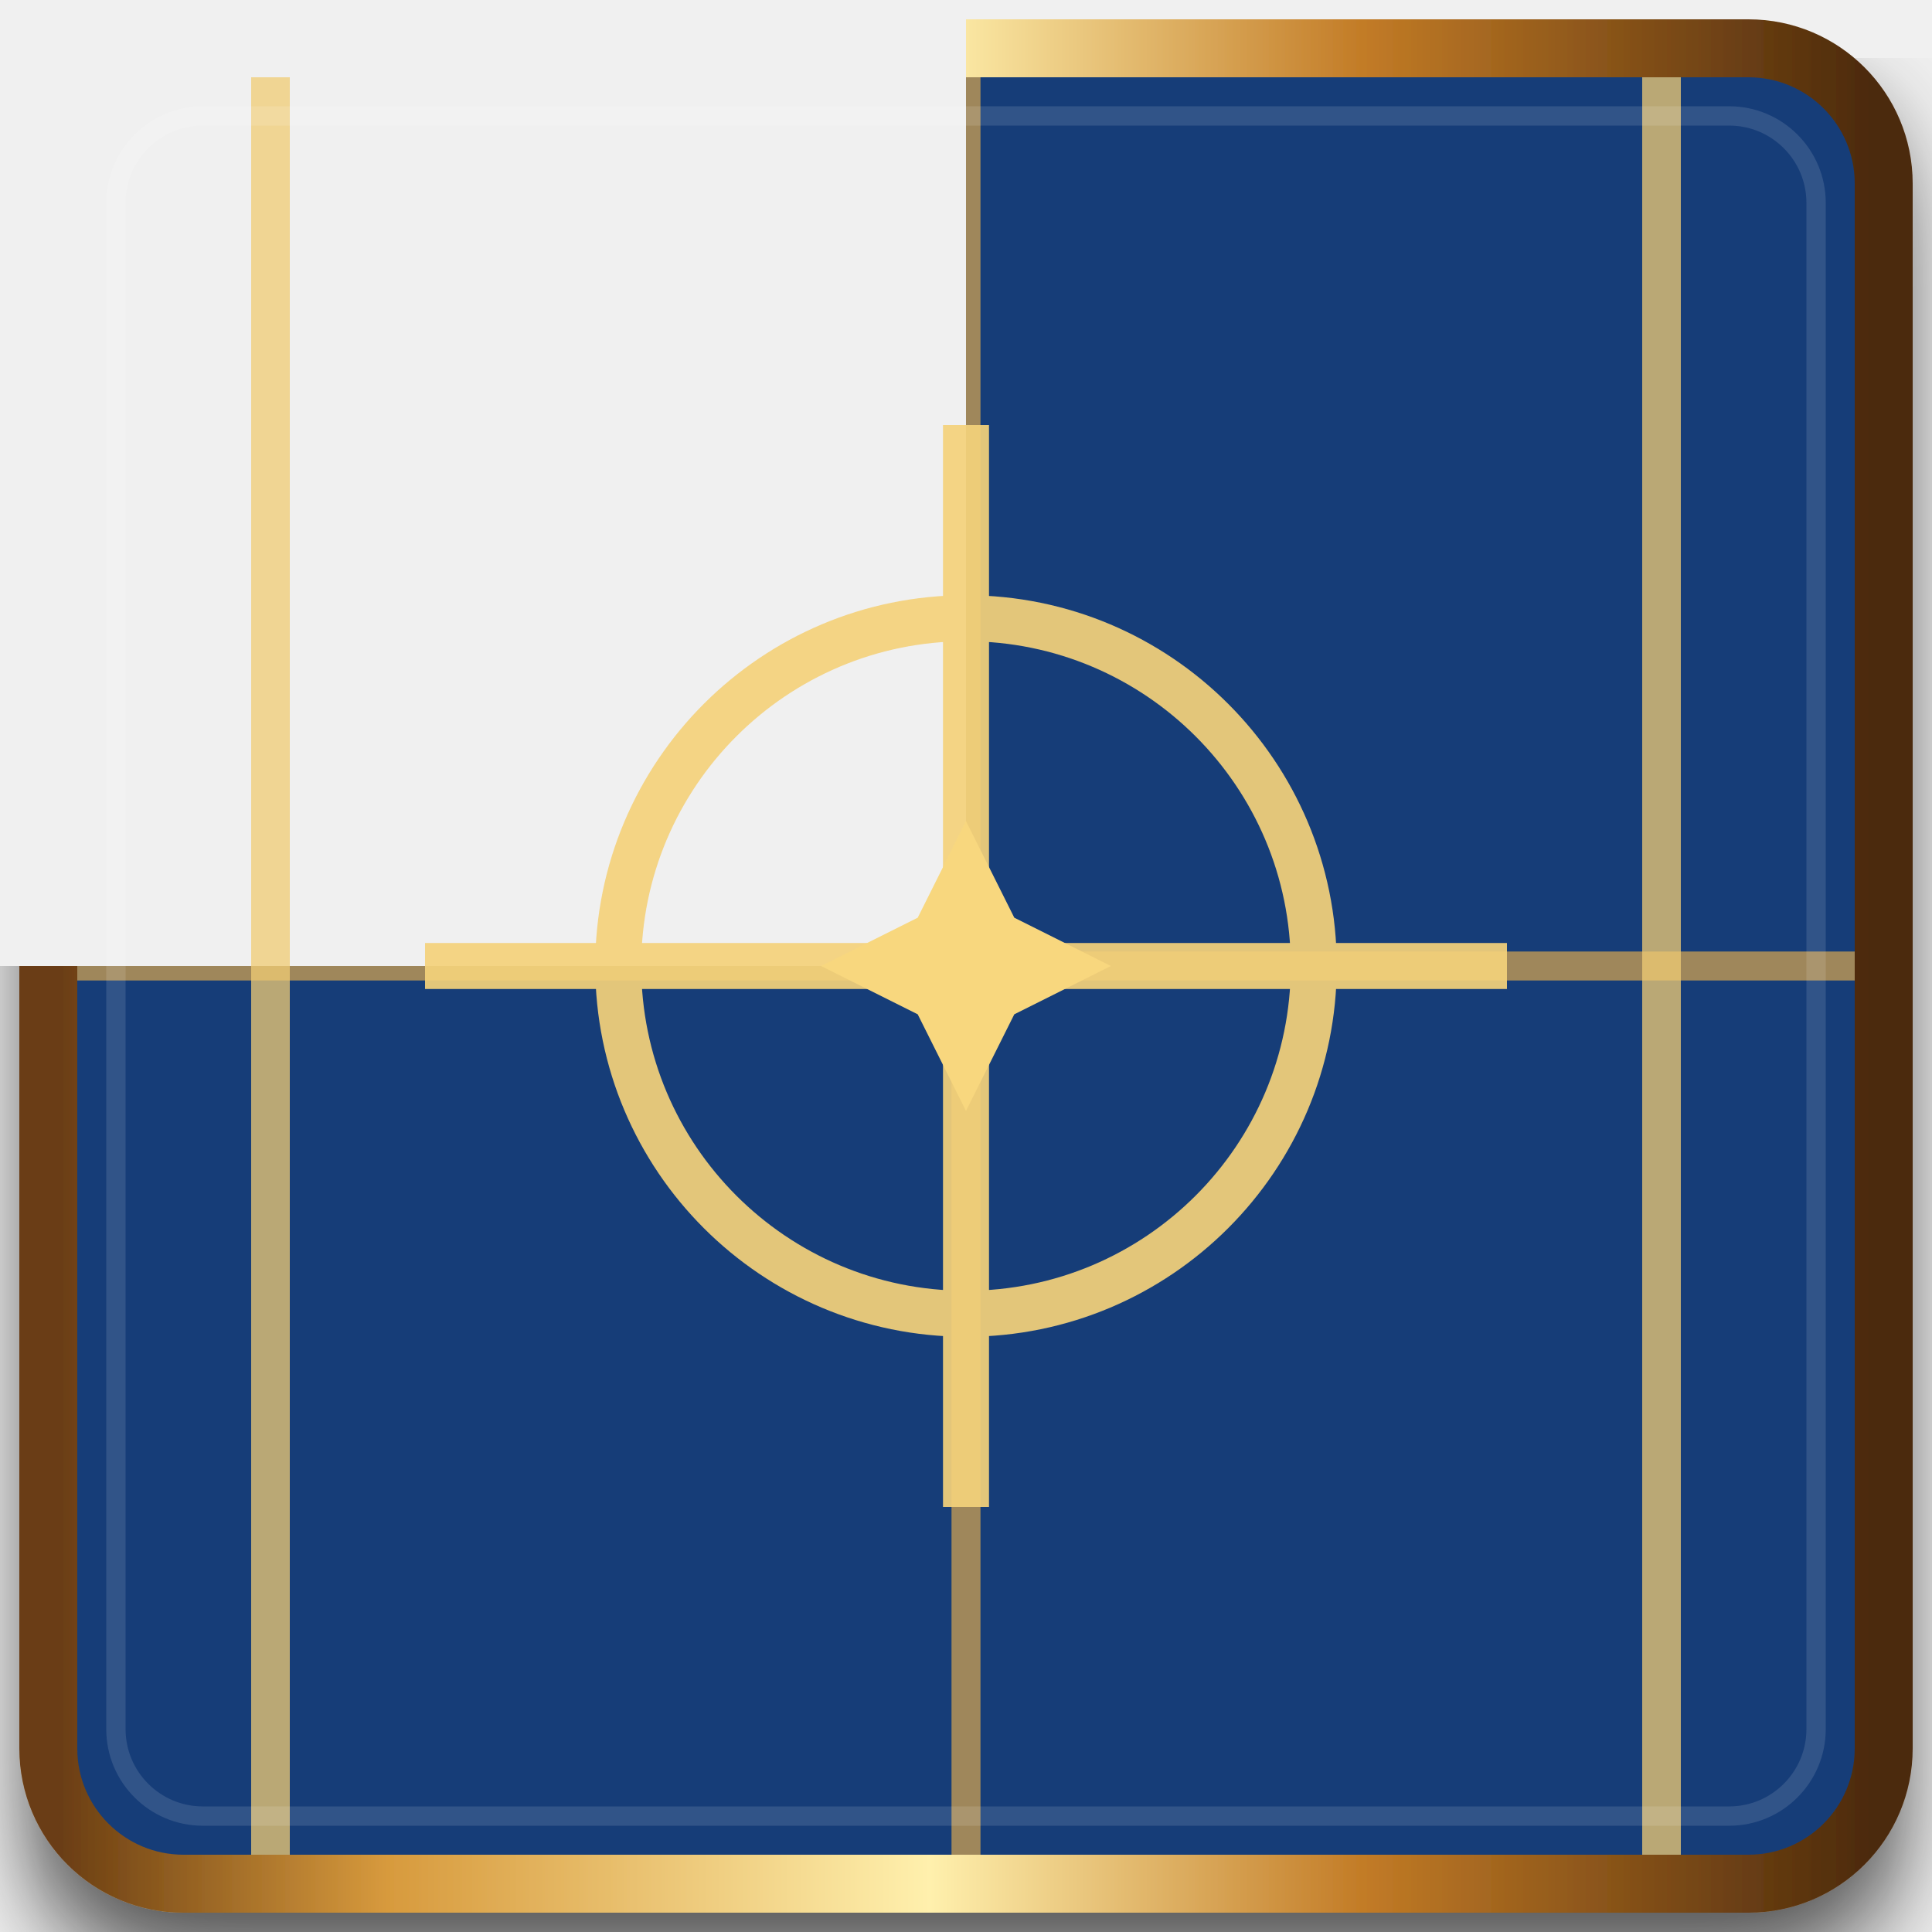
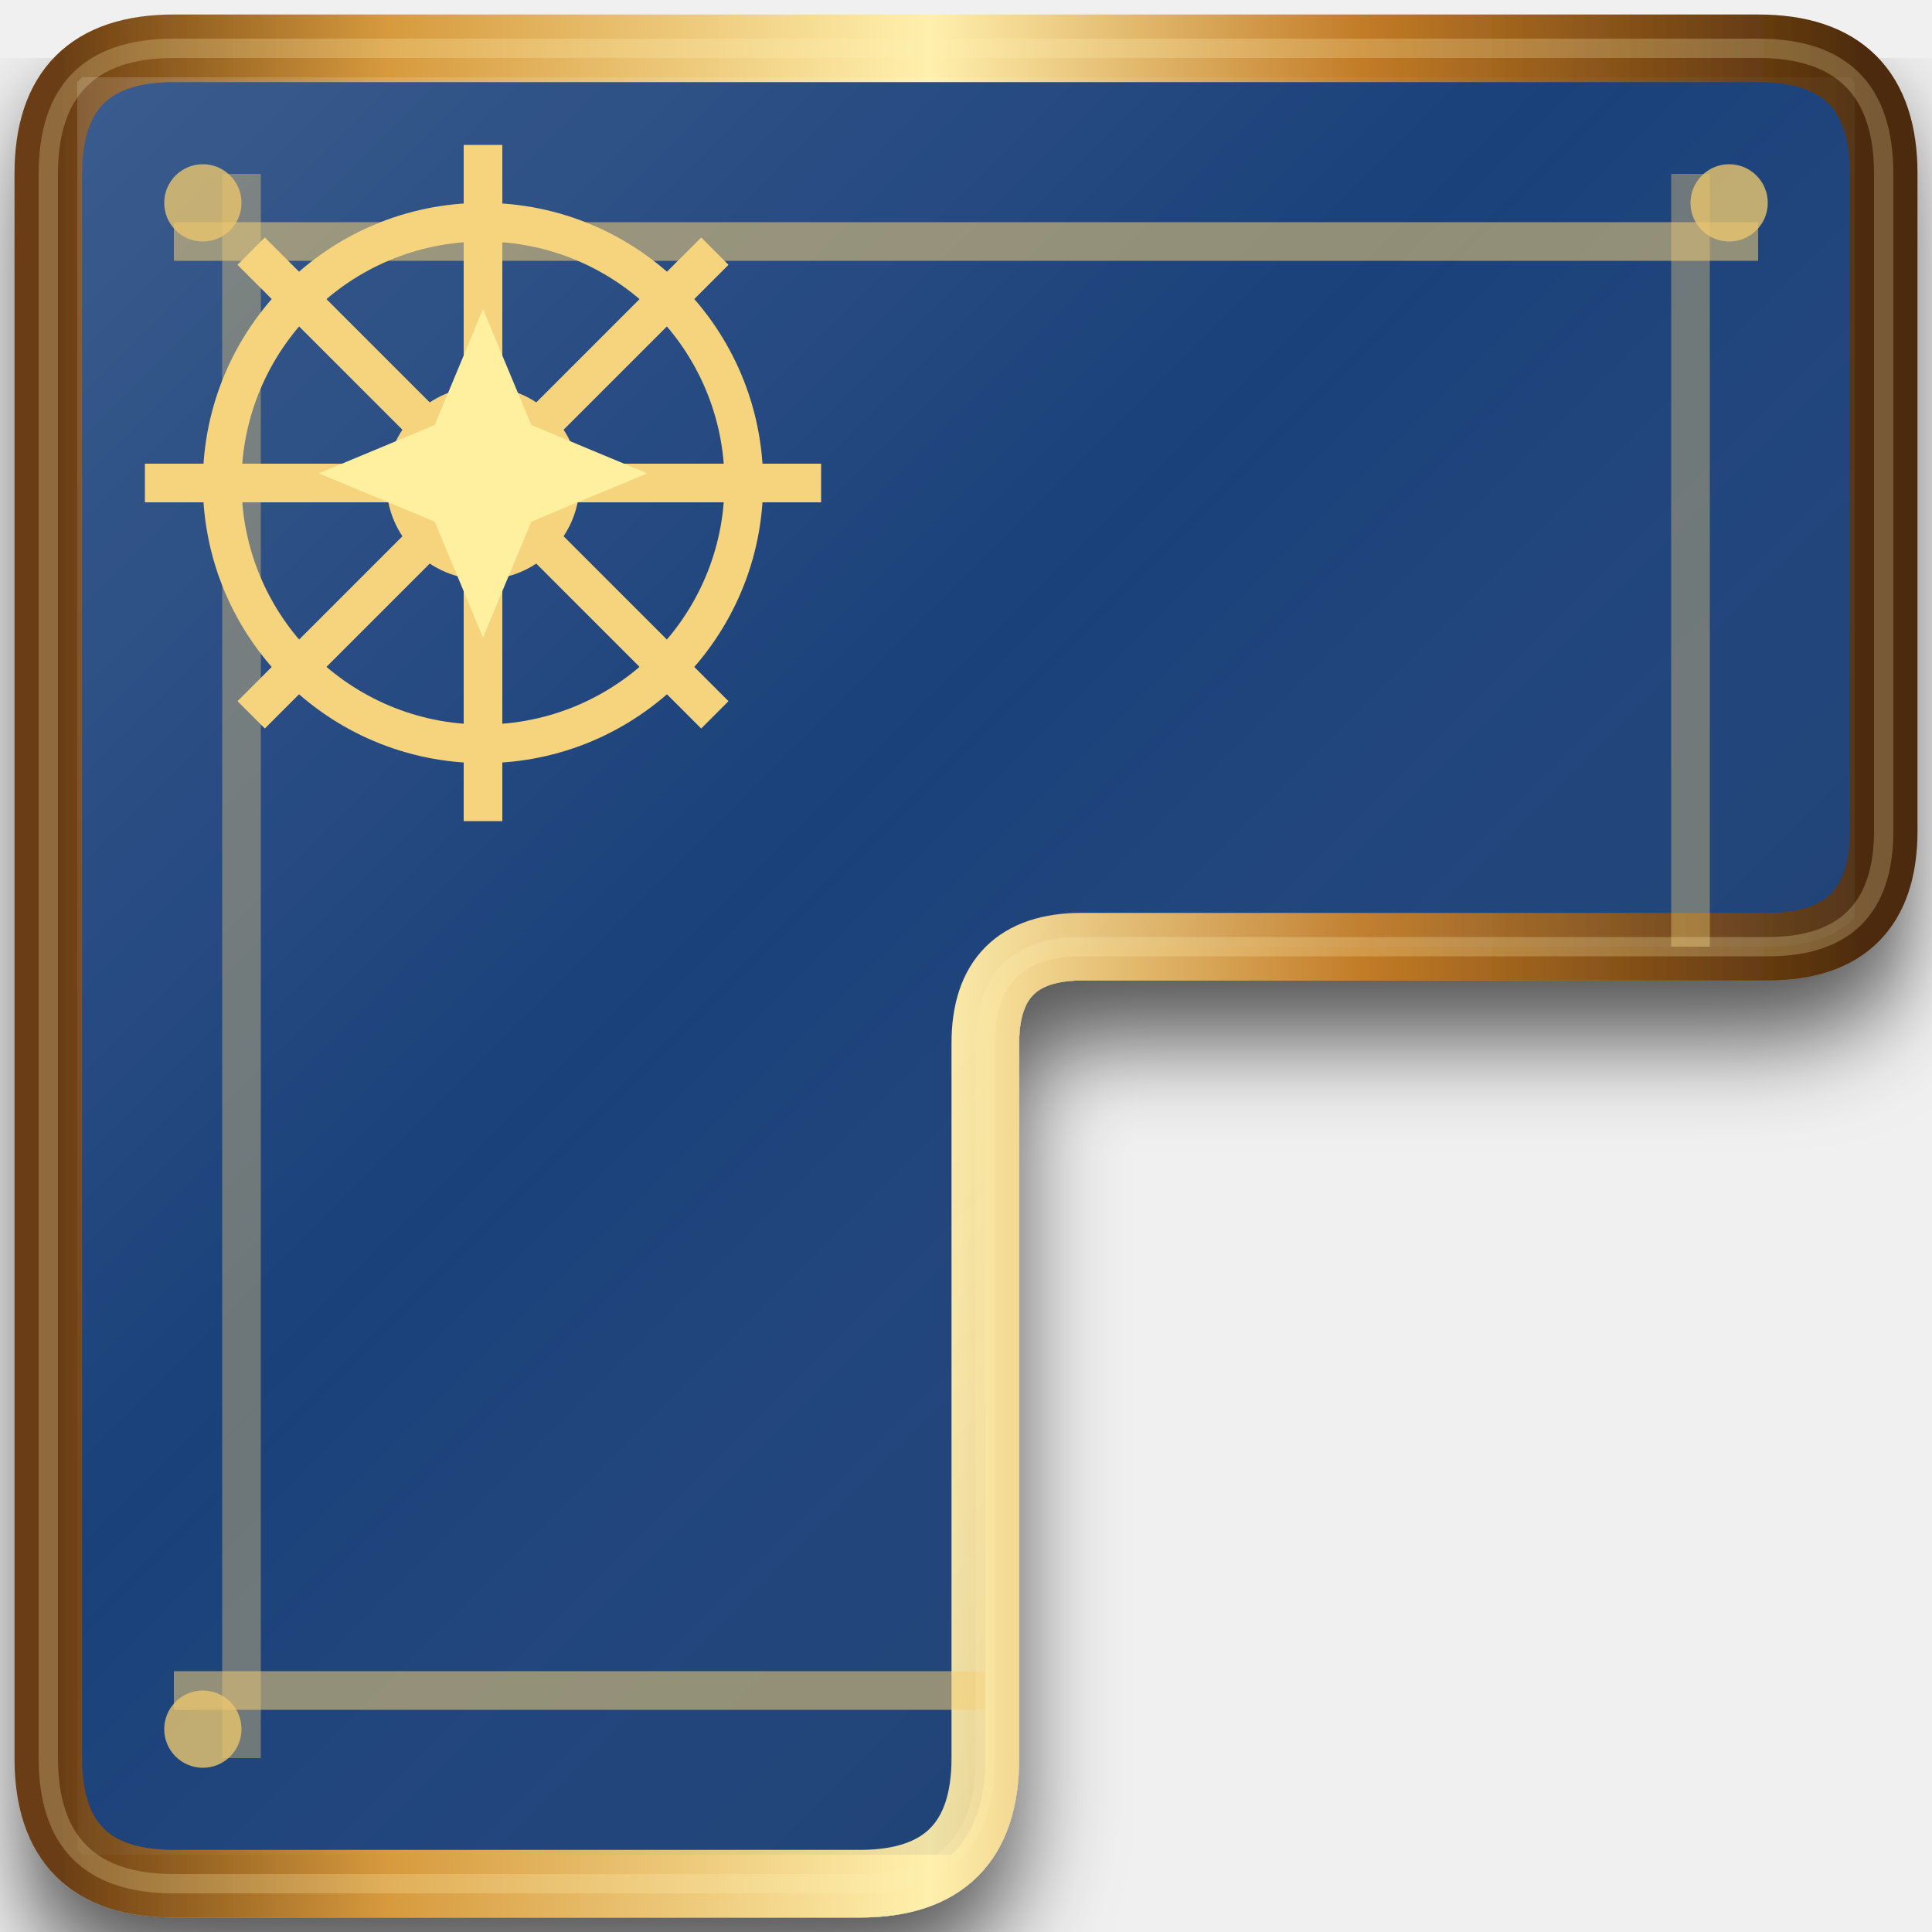
<svg xmlns="http://www.w3.org/2000/svg" viewBox="0 0 200 200">
  <defs>
    <linearGradient id="gold" x1="0" x2="1">
      <stop stop-color="#6b3e12" />
      <stop offset=".18" stop-color="#d79a3d" />
      <stop offset=".48" stop-color="#fff0ad" />
      <stop offset=".72" stop-color="#c27b26" />
      <stop offset="1" stop-color="#4c2a0c" />
    </linearGradient>
-     <linearGradient id="navy" x1="0" y1="0" x2="0" y2="1">
-       <stop stop-color="#173d70" />
-       <stop offset=".45" stop-color="#0b2b54" />
-       <stop offset="1" stop-color="#041426" />
+     <linearGradient id="shine" x1="0" y1="0" x2="1" y2="1">
+       <stop stop-color="#fff" stop-opacity=".16" />
+       <stop offset=".42" stop-color="#fff" stop-opacity=".02" />
+       <stop offset="1" stop-color="#000" stop-opacity=".2" />
    </linearGradient>
-     <linearGradient id="paper" x1="0" y1="0" x2="1" y2="1">
-       <stop stop-color="#fff8dc" />
-       <stop offset=".42" stop-color="#eadfbd" />
-       <stop offset="1" stop-color="#cdbb8e" />
-     </linearGradient>
-     <filter id="shadow" x="-30%" y="-30%" width="160%" height="180%">
+     <filter id="shadow" x="-20%" y="-20%" width="150%" height="160%">
      <feDropShadow dx="0" dy="6" stdDeviation="5" flood-color="#000" flood-opacity=".65" />
    </filter>
-     <filter id="glow" x="-80%" y="-80%" width="260%" height="260%">
-       <feGaussianBlur stdDeviation="7" />
-     </filter>
+     <clipPath id="shapeClip">
+       <path d="M18 5H182Q195 5 195 18V86Q195 98 183 98H112Q102 98 102 108V182Q102 195 89 195H18Q5 195 5 182V18Q5 5 18 5Z" />
+     </clipPath>
  </defs>
-   <mask id="m">
-     <rect width="200" height="200" fill="white" />
-     <path d="M0 0H100V100H0Z" fill="black" />
-   </mask>
-   <g mask="url(#m)">
-     <rect x="5" y="5" width="190" height="190" rx="14" fill="#173c78" stroke="url(#gold)" stroke-width="6" filter="url(#shadow)" />
-     <path d="M100 8V192M8 100H192" stroke="#d8a74f" stroke-width="3" opacity=".7" />
+   <path d="M18 5H182Q195 5 195 18V86Q195 98 183 98H112Q102 98 102 108V182Q102 195 89 195H18Q5 195 5 182V18Q5 5 18 5Z" fill="#173c78" stroke="url(#gold)" stroke-width="7" stroke-linejoin="round" filter="url(#shadow)" />
+   <g clip-path="url(#shapeClip)">
+     <rect x="8" y="8" width="184" height="184" fill="url(#shine)" />
+     <path d="M18 25H182M18 175H182" fill="none" stroke="#f2cd76" stroke-width="4" opacity=".55" />
+     <path d="M25 18V182M175 18V182" fill="none" stroke="#f2cd76" stroke-width="4" opacity=".38" />
+     <g fill="#eac66e" opacity=".8">
+       <circle cx="21" cy="21" r="4" />
+       <circle cx="179" cy="21" r="4" />
+       <circle cx="21" cy="179" r="4" />
+       <circle cx="179" cy="179" r="4" />
+     </g>
  </g>
-   <path d="M28 8v184M172 8v184" stroke="#f0cc74" stroke-width="4" opacity=".75" />
-   <g fill="none" stroke="#f4d17b" stroke-width="4.762" opacity=".92">
-     <circle cx="100" cy="100" r="36" />
-     <path d="M100 44v112M44 100h112" />
+   <g transform="translate(50 50)" fill="none" stroke="#f6d47e" stroke-width="4">
+     <circle r="27" />
+     <circle r="8" />
+     <path d="M0-35V35M-35 0H35M-24-24L24 24M24-24L-24 24" />
  </g>
-   <path d="M100 85l5 10 10 5-10 5-5 10-5-10-10-5 10-5Z" fill="#f8d77e" />
-   <rect x="12" y="12" width="176" height="176" rx="9" fill="none" stroke="#ffffff" stroke-opacity=".12" stroke-width="2" />
+   <path d="M50 32l5 12 12 5-12 5-5 12-5-12-12-5 12-5Z" fill="#fff0a0" />
+   <path d="M18 5H182Q195 5 195 18V86Q195 98 183 98H112Q102 98 102 108V182Q102 195 89 195H18Q5 195 5 182V18Q5 5 18 5Z" fill="none" stroke="#fff1b0" stroke-opacity=".25" stroke-width="2" stroke-linejoin="round" />
</svg>
